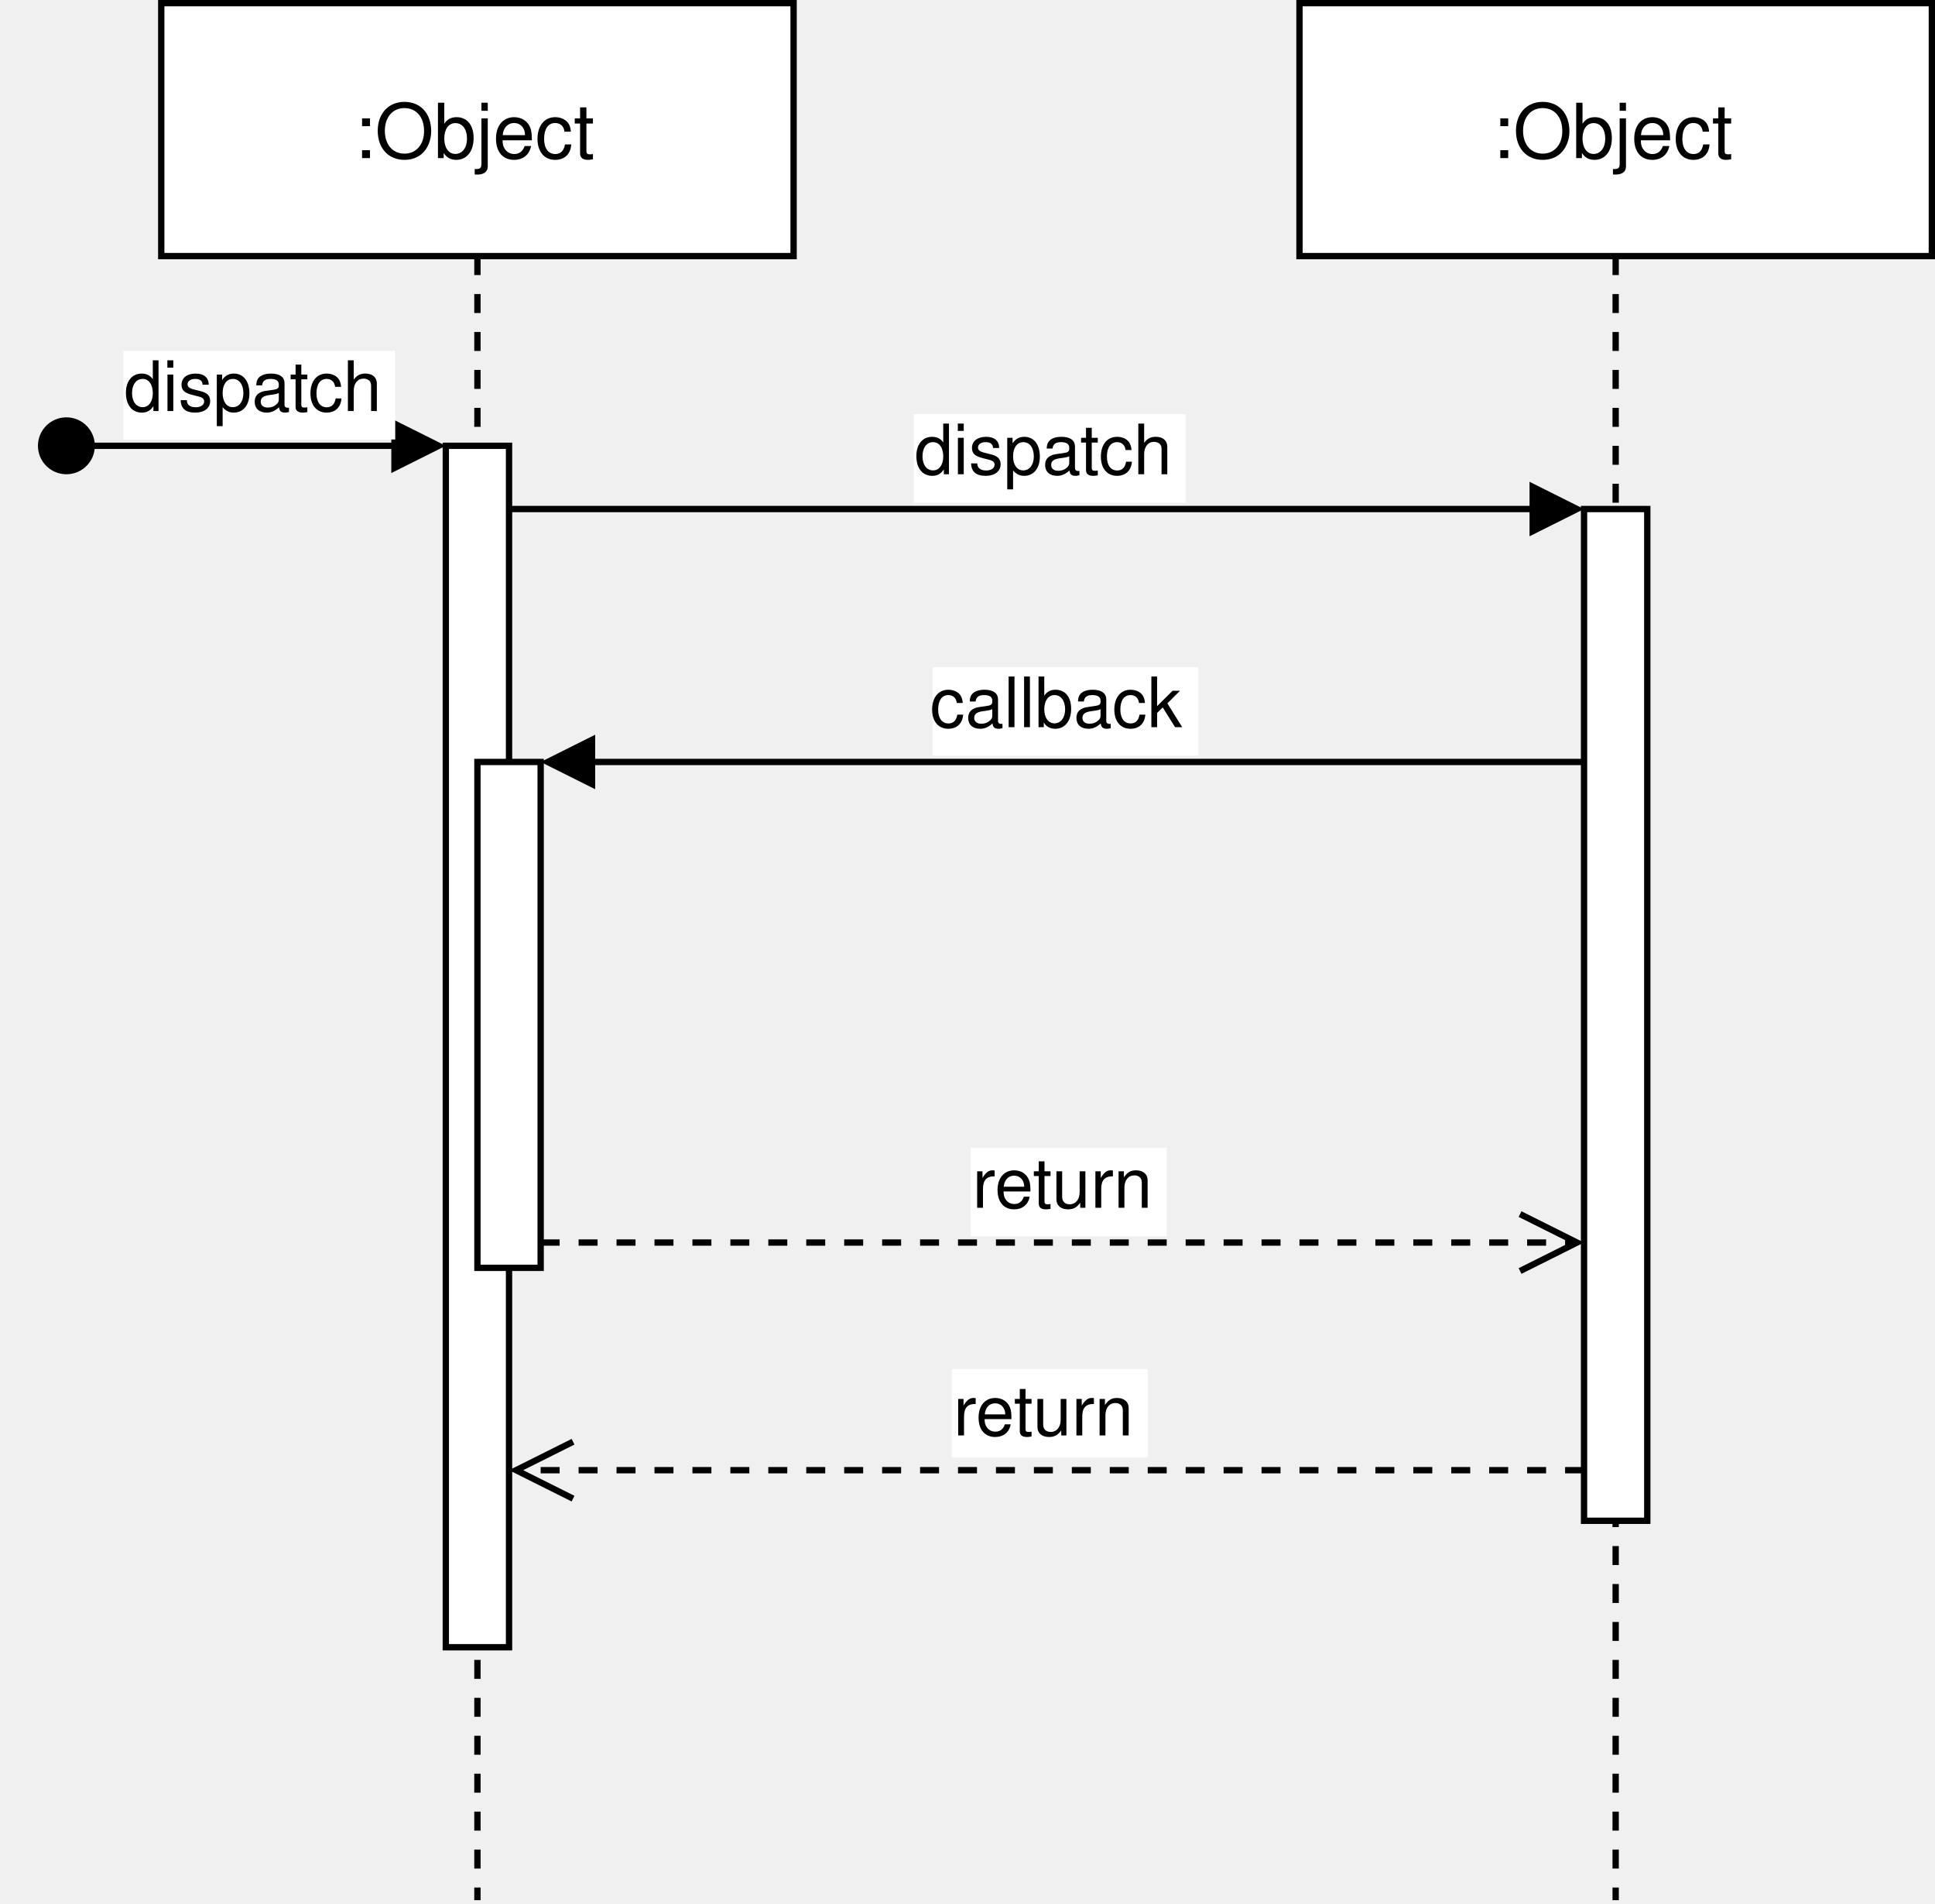
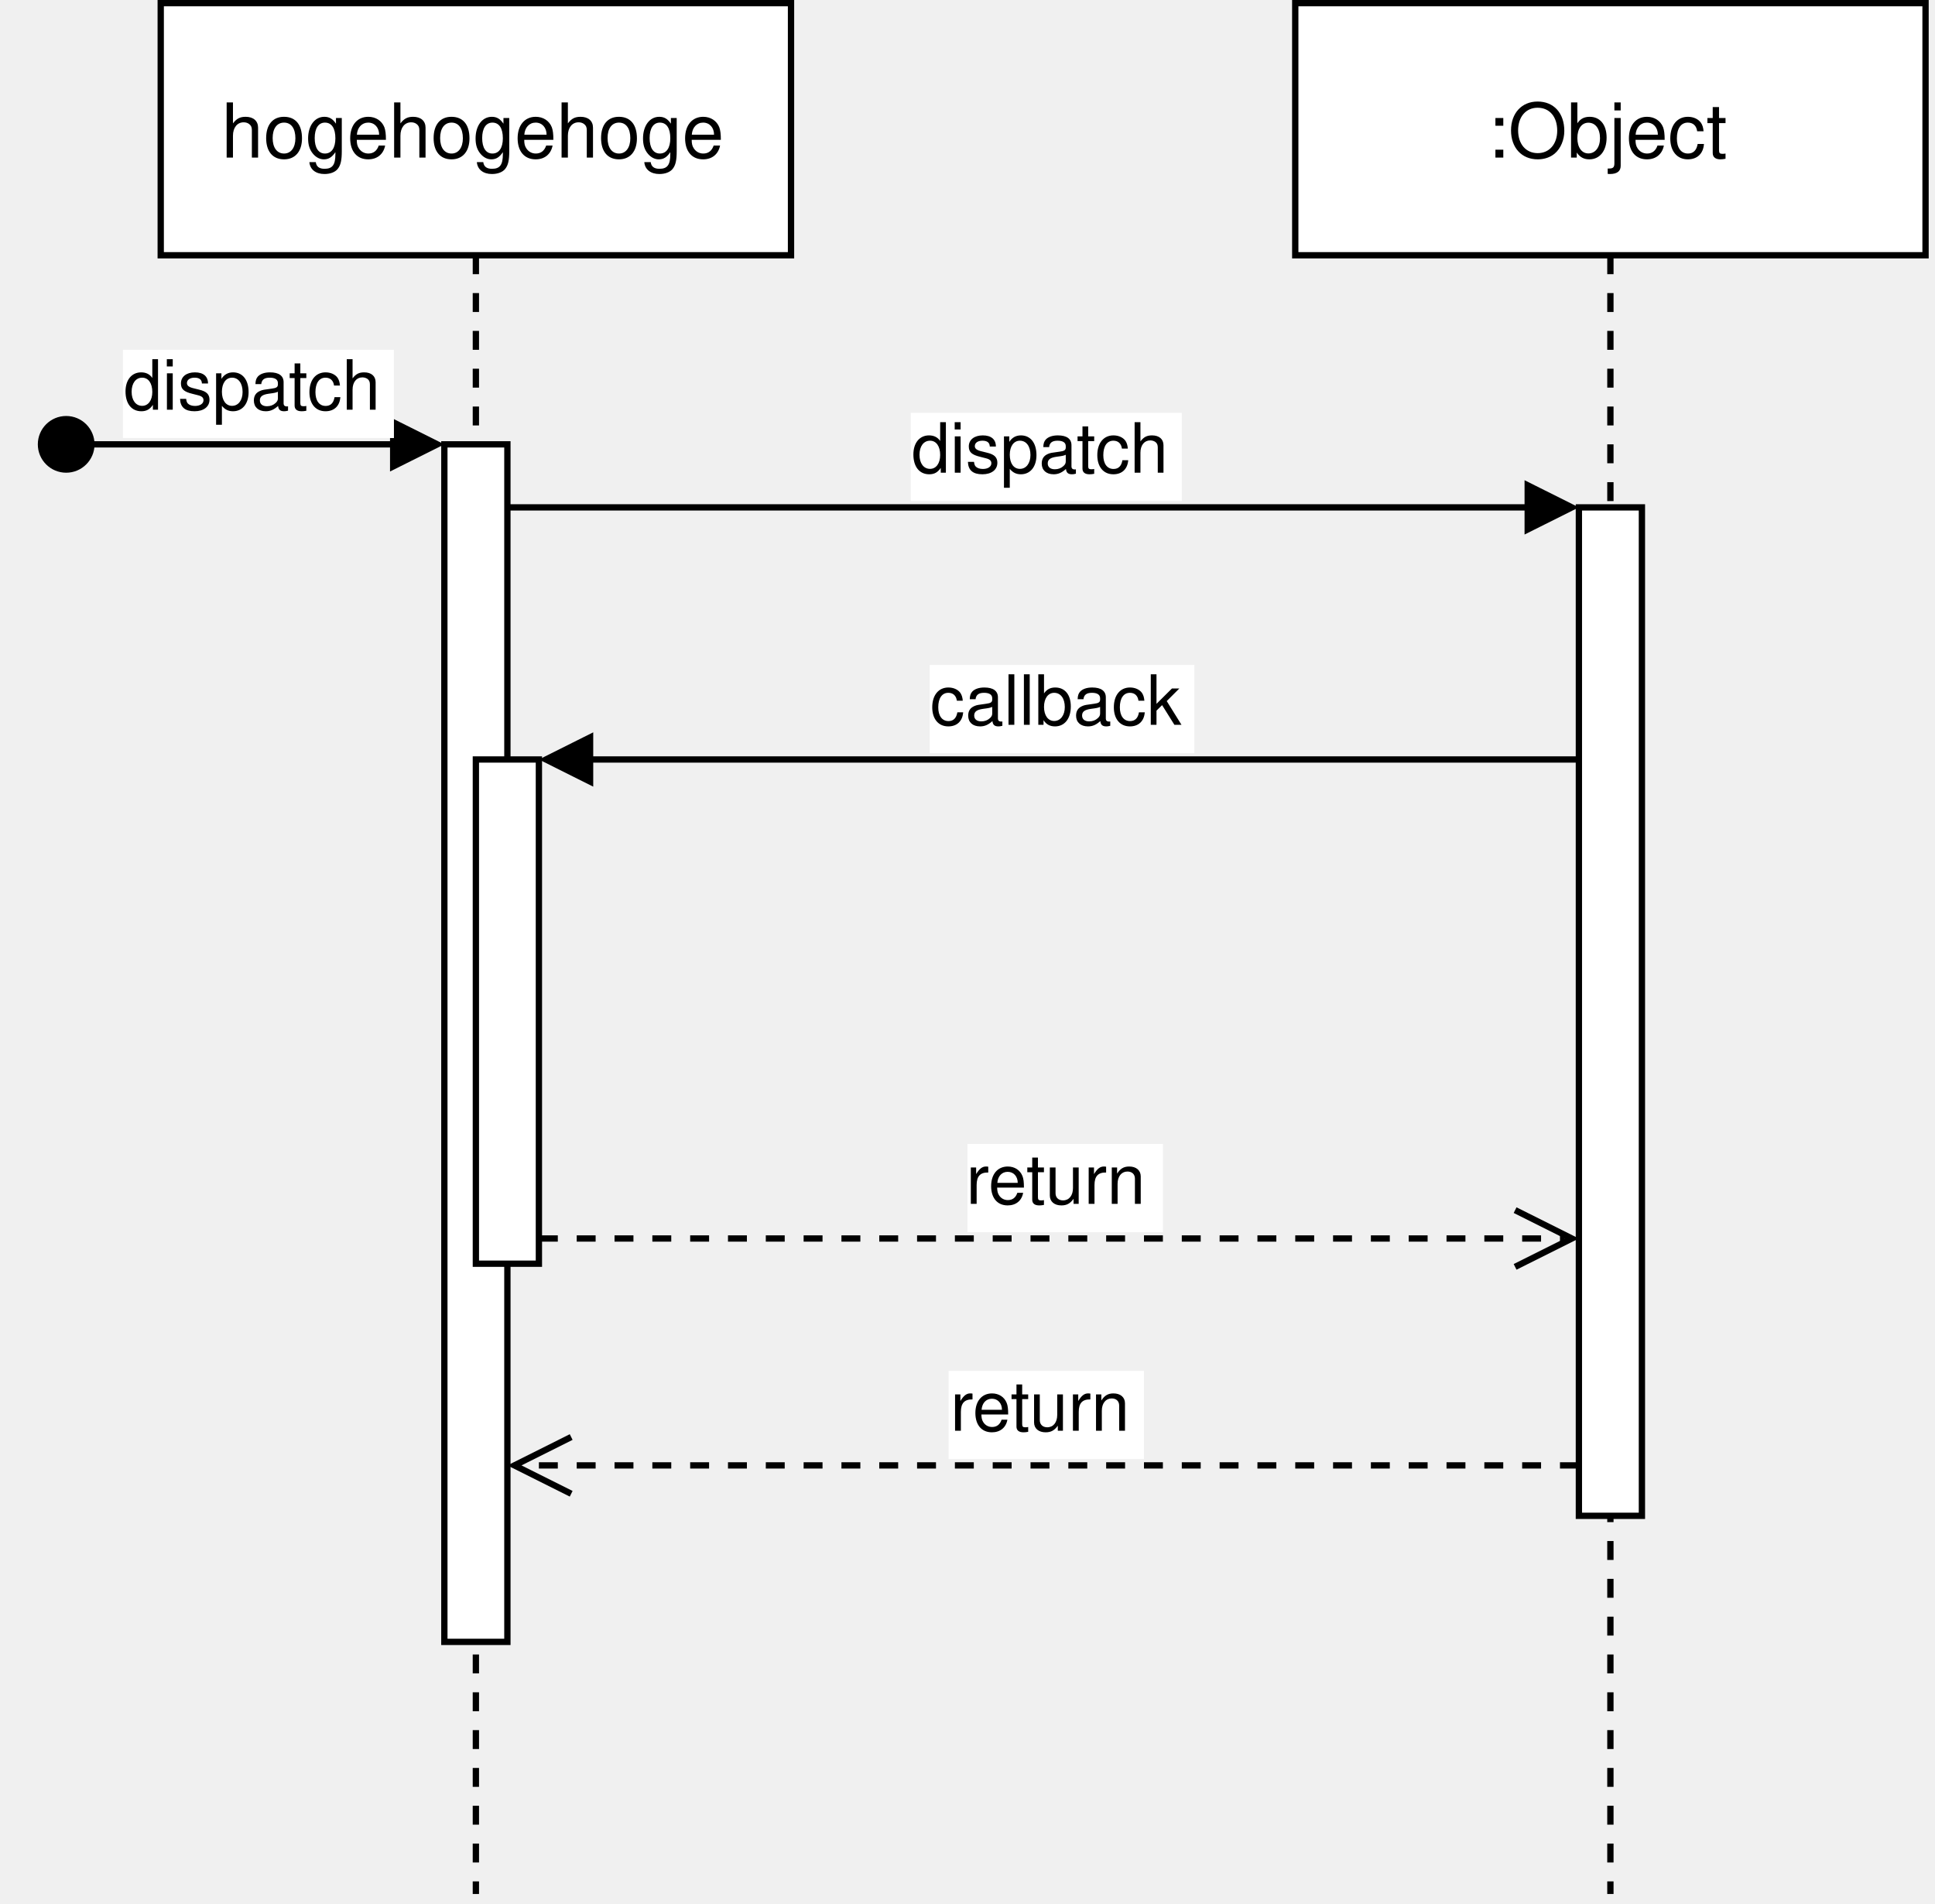
- <svg xmlns="http://www.w3.org/2000/svg" version="1.1" width="306px" height="301px" viewBox="-0.5 -0.5 306 301" content="&lt;mxfile host=&quot;app.diagrams.net&quot; modified=&quot;2021-06-18T01:46:58.863Z&quot; agent=&quot;5.0 (X11; Linux x86_64) AppleWebKit/537.36 (KHTML, like Gecko) Chrome/91.0.447.101 Safari/537.36&quot; etag=&quot;bUJUORZMb2HzW9c6-13K&quot; version=&quot;14.7.9&quot; type=&quot;github&quot;&gt;&lt;diagram id=&quot;kgpKYQtTHZ0yAKxKKP6v&quot; name=&quot;Page-1&quot;&gt;7ZjLcpswFIafhmU6RhgbL2Pn0kU6yTSdSbOU4QTUCMQIEeM+fSUQYC5OcGrctNOVpV8XxP/pnMPYsFZhds1xHHxhHlADTbzMsC4MhEyELPmjlK1WTAcVis+Jp7VauCc/QYsTrabEg6QxUTBGBYmbosuiCFzR0DDnbNOc9sRo86kx9qEj3LuYdtUH4omgUB17UuufgfhB+WRzokdCXE7WQhJgj212JOvSsFacMVG0wmwFVLlX+lKsu9ozWh2MQySGLLCidHmV8YW7vZnE0e3DN4Svz/QuL5im+oUN6/x2/UNZWZxabEsr5AvEqpmG9IY8ASWR7C1j4CQEAVyOUC3f1dpSghFYamrczPuU4jgh63zbiVQ4uClPyAt8haTgn6ssjTzwdK8yL+8Izp4rHGpT/RbABWR77TEr0+V1BSYPyLdySnVXNSd9Ux3d3dTUK7bBDnGrFLG+aX61dQ1DNjSPA9igLps2kpiRSOTPtZeGfdHCwbgImM8iTHeBHN/Y/Tdrr9tTu2H2vM/srtfmYiyvrY7XHkliLNyg47kyg8gEcU6JH0lpzYRgYe4e5uJc5RzlvdxKahB5pbKmzH0up+lE5wwlAF4nTQ3xXyZLzH14bR7q58SBYiFjsplQe2zXS+/UTaz5npn9gMsdEpZyF/SiFrvqFO/HOf2HQ8du5qkqb70RO85YoWP/LyFZqxR8mBIy+6vjwD6khPSa3VNCZmN5Pe94zUGkPBpeQHaKBYtBDi09nAS5z2YxvFM2ICPiuzZdtR9V+9PCfndFKVLy25dpWEUZFDe/WWTQvHkFkDVrblEcdbQq4xzho6HnA0G6xrcVWtV5PCTSDgeLBoKd/SmwnaAd+fNh0QEr0dE1lniOAtY8EdihETs9Gdhps0KiduUbGWxZEU6dpM2TJenph4vlNnJ7fqQkLbv1vyfF9PpPKOvyFw==&lt;/diagram&gt;&lt;/mxfile&gt;" resource="https://app.diagrams.net/#Hyukpiz%2Fdrawio-example%2Fmaster%2Fexample%2FUntitled%20Diagram.svg">
+ <svg xmlns="http://www.w3.org/2000/svg" version="1.1" width="307px" height="302px" viewBox="-0.5 -0.5 307 302" content="&lt;mxfile host=&quot;app.diagrams.net&quot; modified=&quot;2021-06-18T01:47:38.505Z&quot; agent=&quot;5.0 (X11; Linux x86_64) AppleWebKit/537.36 (KHTML, like Gecko) Chrome/91.0.447.101 Safari/537.36&quot; etag=&quot;m_HqT-cts0jfQ6Hm1voW&quot; version=&quot;14.7.9&quot; type=&quot;github&quot;&gt;&lt;diagram id=&quot;kgpKYQtTHZ0yAKxKKP6v&quot; name=&quot;Page-1&quot;&gt;5Zhbb9sgFMc/jR87+RLn8piklz10arVO6vpIzKnNSoyFcZPs0w9s8CWkTbpclm1SIsEfjPH/dzjHshNM58sbjrLkC8NAHd/FSye4dHy/7/uO+rl4VQmjwKuEmBNcSS3hgfwELbpaLQiGvDNRMEYFybpixNIUItHREOds0Z32zGj3rhmKwRIeIkRt9ZFgkVTqMHQb/TOQODF39lw9MkdmshbyBGG2aEnBlRNMOWOias2XU6DKO+NLdd31G6P1xjikYpcLgrSYXC/5KFrdull69/jNRzcXepVXRAv9wAmLwfz1xsXKuCGfIVPNYk5vyTNQksreJANO5iCAyxGq5ftGm0g2AklNjXtln1KU5WRWLutKhUNU8Jy8wlfIqxAoVVakGLDu1f6VHcHZS01ELWrbYZ4NuIBlS9L23ACTG+QrOcWMGlQ6Voe6u2jA13iTFvTAiEgHW1wv3fCQDY3kA3h8C4+FJGMkFeV9w4kTXq7hYFxIkCxFtA1kT2PfjaSd3e6FHbMHm8y2vfZGx/I6sLzGJM+QiBLLc/WQROaIMSVxKqUZE4LNS/cQF2OVdpT3cimpQYqNMqMsejHTdK4bHpqAXDuG9+bpGALcyXw2Jw4UCXkmuzl1g+360nsViQ3fC28zYLNCzgoegb5ojV29i9/H2fuHj07YzVN13tpydobHOjqh7XUwvpv9UAX5/yohdSk4mxLS/3vOQfhRt9dKyEazN5SQ/rG8HlhecxAFT3cvIK1iwTKQQxOM8qT02auGW2UDlkR816ar9pNqfxqFe0R6lZS3h9O5FBl/0A0BP+h3l6g2erQqMzzAS8OGFwSJha9qtKrztGcK2wrW3xFs/8+AtQ7tkV8fRhZYiY7OkMRzELDeycDuemJ7JwLb61ZIf73yHRmsqQinTtLeCZN078zO8jrycHCgJC27zQeUanrzFSq4+gU=&lt;/diagram&gt;&lt;/mxfile&gt;" resource="https://app.diagrams.net/#Hyukpiz%2Fdrawio-example%2Fmaster%2Fexample%2FUntitled%20Diagram.svg">
  <defs />
  <g>
    <rect x="25" y="0" width="100" height="40" fill="#ffffff" stroke="#000000" pointer-events="all" />
    <path d="M 75 40 L 75 300" fill="none" stroke="#000000" stroke-miterlimit="10" stroke-dasharray="3 3" pointer-events="all" />
    <g fill="#000000" font-family="Helvetica" text-anchor="middle" font-size="12px">
-       <text x="74.5" y="24.5">:Object</text>
+       <text x="74.5" y="24.5">hogehogehoge</text>
    </g>
    <rect x="70" y="70" width="10" height="190" fill="#ffffff" stroke="#000000" pointer-events="all" />
    <path d="M 14 70 L 61.88 70" fill="none" stroke="#000000" stroke-miterlimit="10" pointer-events="stroke" />
    <ellipse cx="10" cy="70" rx="4" ry="4" fill="#000000" stroke="#000000" pointer-events="all" />
    <path d="M 68.88 70 L 61.88 73.5 L 61.88 66.5 Z" fill="#000000" stroke="#000000" stroke-miterlimit="10" pointer-events="all" />
    <g fill="#000000" font-family="Helvetica" text-anchor="middle" font-size="11px">
      <rect fill="#ffffff" stroke="none" x="19" y="55" width="43" height="14" stroke-width="0" />
      <text x="39.5" y="64.5">dispatch</text>
    </g>
    <rect x="75" y="120" width="10" height="80" fill="#ffffff" stroke="#000000" pointer-events="all" />
    <rect x="205" y="0" width="100" height="40" fill="#ffffff" stroke="#000000" pointer-events="all" />
    <path d="M 255 40 L 255 300" fill="none" stroke="#000000" stroke-miterlimit="10" stroke-dasharray="3 3" pointer-events="all" />
    <g fill="#000000" font-family="Helvetica" text-anchor="middle" font-size="12px">
      <text x="254.5" y="24.5">:Object</text>
    </g>
    <rect x="250" y="80" width="10" height="160" fill="#ffffff" stroke="#000000" pointer-events="all" />
    <path d="M 250 232 L 82.24 232" fill="none" stroke="#000000" stroke-miterlimit="10" stroke-dasharray="3 3" pointer-events="stroke" />
    <path d="M 90.12 227.5 L 81.12 232 L 90.12 236.5" fill="none" stroke="#000000" stroke-miterlimit="10" pointer-events="all" />
    <g fill="#000000" font-family="Helvetica" text-anchor="middle" font-size="11px">
-       <rect fill="#ffffff" stroke="none" x="150" y="216" width="31" height="14" stroke-width="0" />
+       <rect fill="#ffffff" stroke="none" x="150" y="217" width="31" height="14" stroke-width="0" />
      <text x="164.5" y="226.5">return</text>
    </g>
    <path d="M 80 80 L 241.88 80" fill="none" stroke="#000000" stroke-miterlimit="10" pointer-events="stroke" />
    <path d="M 248.88 80 L 241.88 83.5 L 241.88 76.5 Z" fill="#000000" stroke="#000000" stroke-miterlimit="10" pointer-events="all" />
    <g fill="#000000" font-family="Helvetica" text-anchor="middle" font-size="11px">
      <rect fill="#ffffff" stroke="none" x="144" y="65" width="43" height="14" stroke-width="0" />
      <text x="164.5" y="74.5">dispatch</text>
    </g>
    <path d="M 250 120 L 93.12 120" fill="none" stroke="#000000" stroke-miterlimit="10" pointer-events="stroke" />
    <path d="M 86.12 120 L 93.12 116.5 L 93.12 123.5 Z" fill="#000000" stroke="#000000" stroke-miterlimit="10" pointer-events="all" />
    <g fill="#000000" font-family="Helvetica" text-anchor="middle" font-size="11px">
      <rect fill="#ffffff" stroke="none" x="147" y="105" width="42" height="14" stroke-width="0" />
-       <text x="166.5" y="114.5">callback</text>
+       <text x="167" y="114.5">callback</text>
    </g>
    <path d="M 85 196 L 247.76 196" fill="none" stroke="#000000" stroke-miterlimit="10" stroke-dasharray="3 3" pointer-events="stroke" />
    <path d="M 239.88 200.5 L 248.88 196 L 239.88 191.5" fill="none" stroke="#000000" stroke-miterlimit="10" pointer-events="all" />
    <g fill="#000000" font-family="Helvetica" text-anchor="middle" font-size="11px">
      <rect fill="#ffffff" stroke="none" x="153" y="181" width="31" height="14" stroke-width="0" />
-       <text x="167.5" y="190.5">return</text>
+       <text x="167" y="190.5">return</text>
    </g>
  </g>
</svg>
